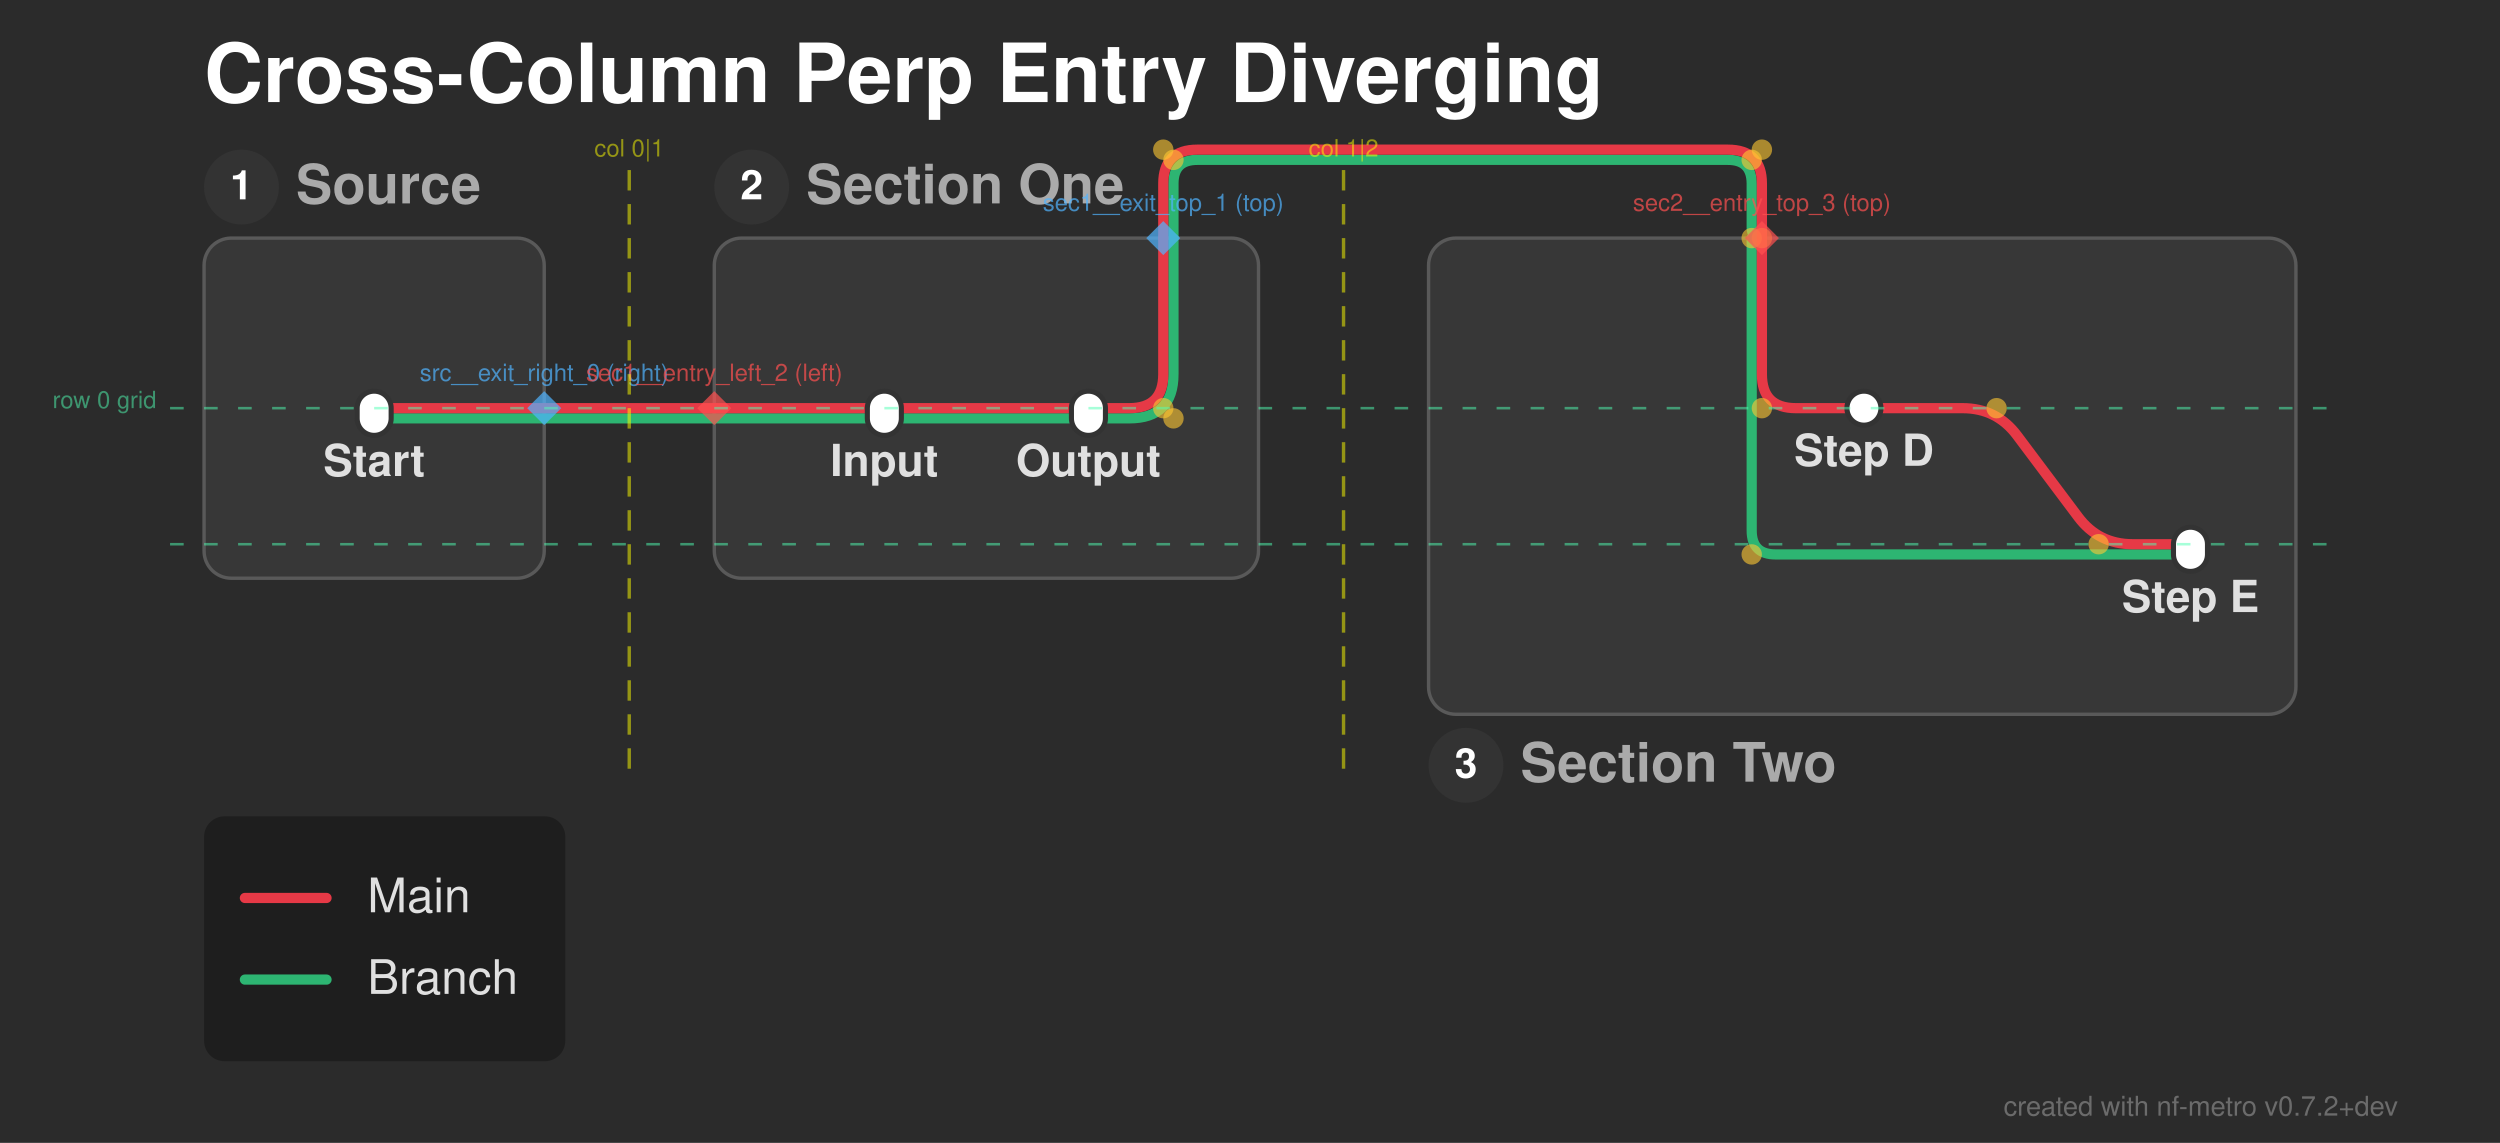
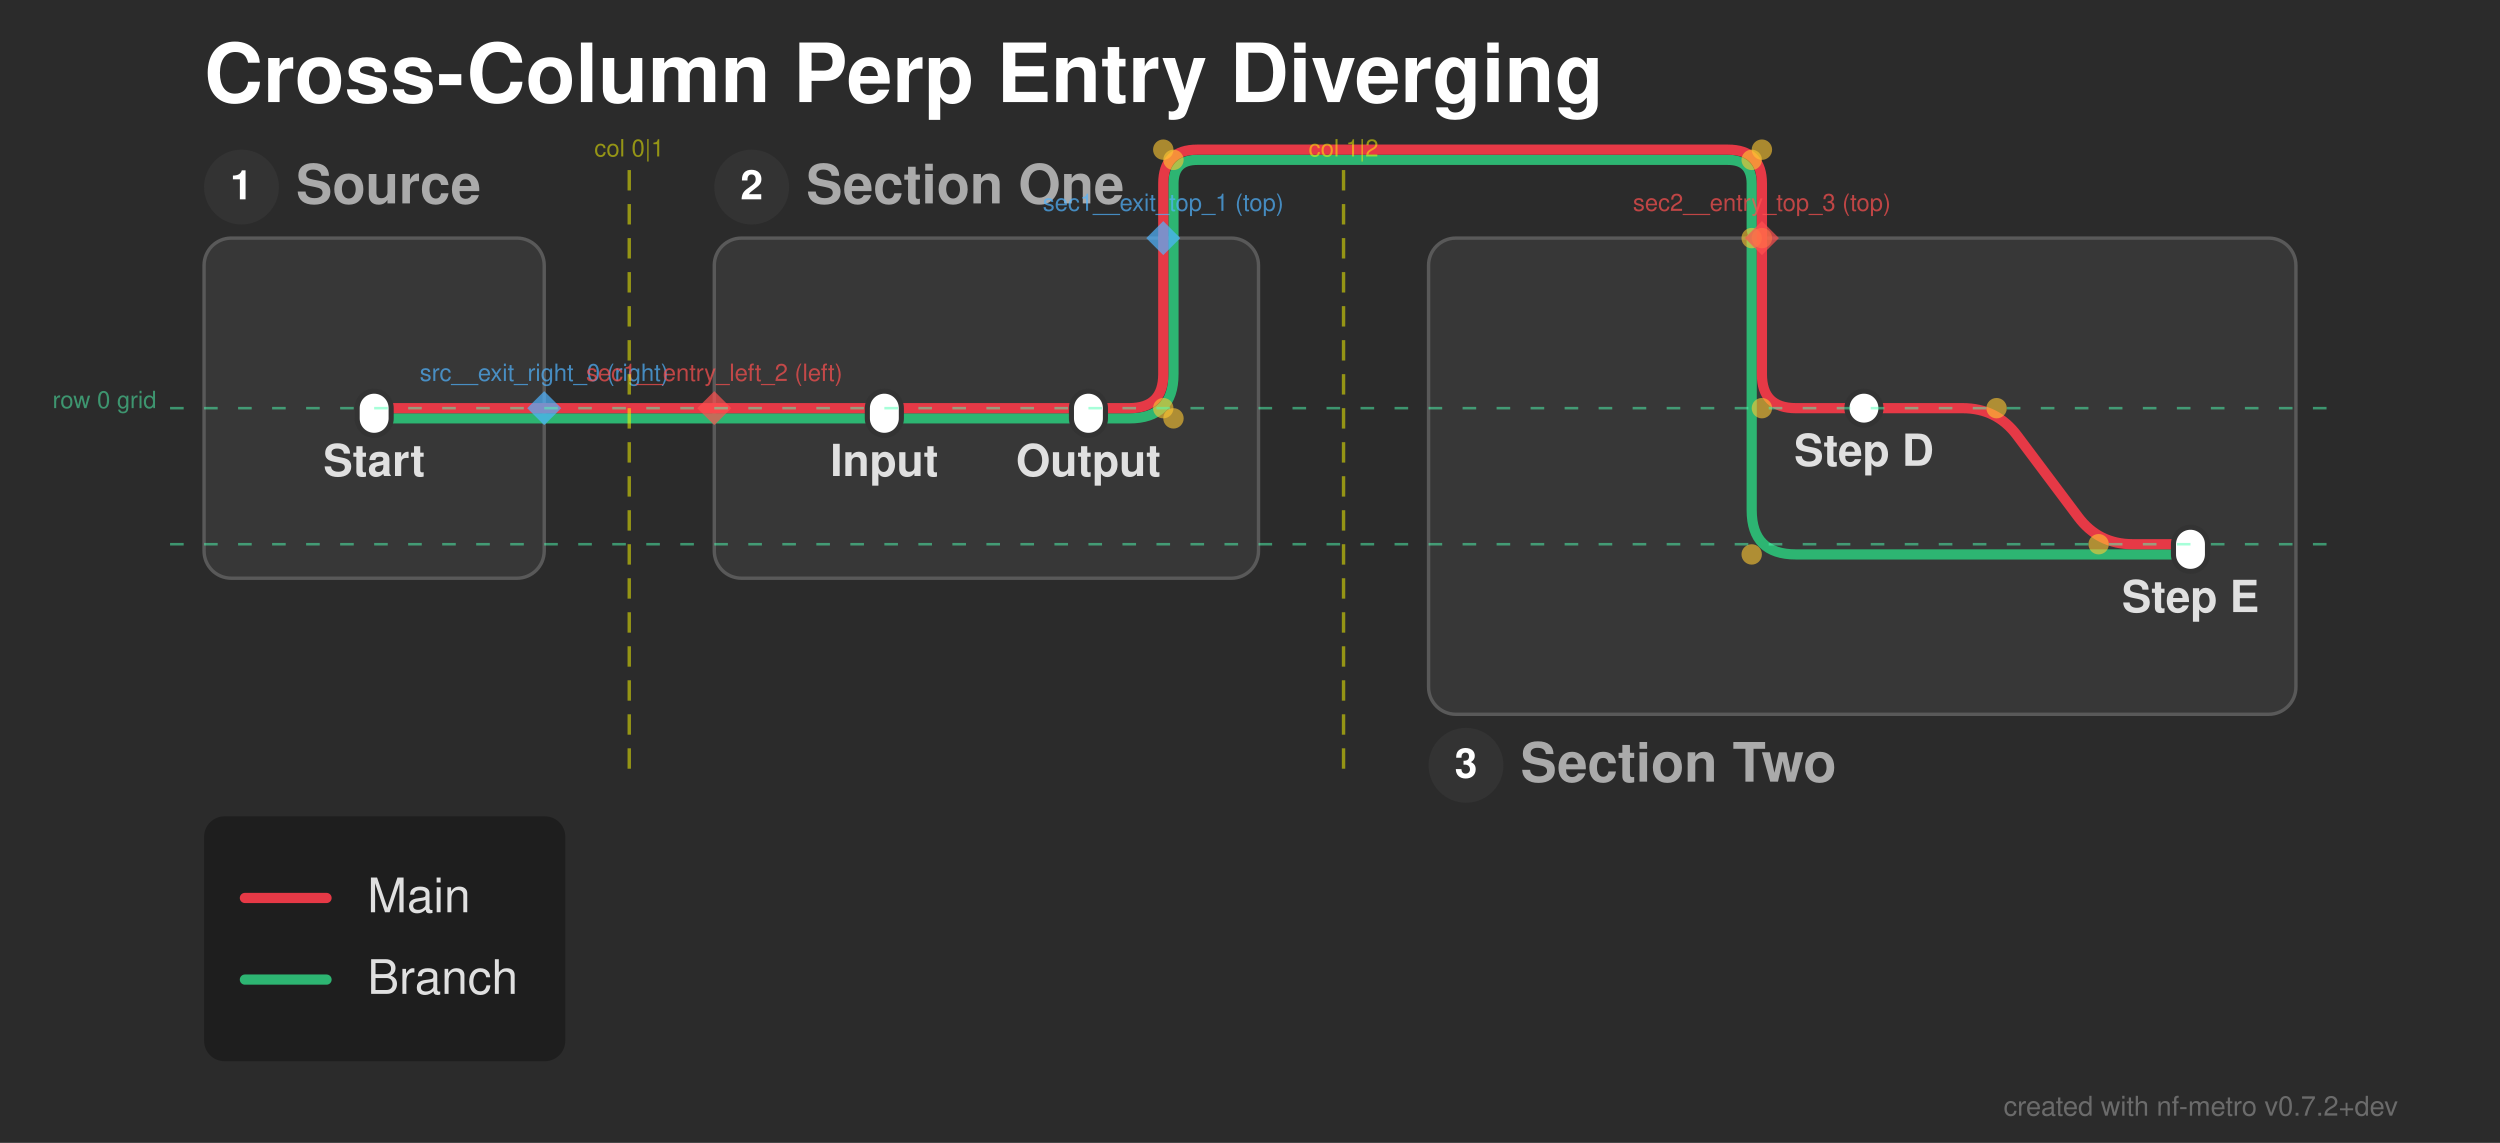
<svg xmlns="http://www.w3.org/2000/svg" width="735" height="336" viewBox="0 0 735 336">
  <defs>
</defs>
  <rect x="0" y="0" width="735" height="336" fill="#2b2b2b" />
  <text x="60.0" y="30.0" font-size="24.0" fill="#ffffff" font-family="'Helvetica Neue', Helvetica, Arial, sans-serif" font-weight="bold" class="nf-metro-title">Cross-Column Perp Entry Diverging</text>
  <rect x="60.0" y="70.0" width="100.0" height="100.0" rx="8" ry="8" fill="#373737" stroke="#595959" stroke-width="1.0" class="nf-metro-section-box" data-section-id="src" data-section-lines="branch,main" />
  <circle cx="71.0" cy="55.0" r="11" fill="#333333" class="nf-metro-section-num-circle" data-section-id="src" />
  <text x="71.0" y="55.0" font-size="12" fill="#ffffff" font-family="'Helvetica Neue', Helvetica, Arial, sans-serif" font-weight="bold" text-anchor="middle" dy="0.3em" data-section-id="src">1</text>
  <text x="87.0" y="55.0" font-size="16.0" fill="#aaaaaa" font-family="'Helvetica Neue', Helvetica, Arial, sans-serif" font-weight="bold" dy="0.3em" class="nf-metro-section-label" data-section-id="src">Source</text>
  <rect x="210.0" y="70.0" width="160.0" height="100.0" rx="8" ry="8" fill="#373737" stroke="#595959" stroke-width="1.0" class="nf-metro-section-box" data-section-id="sec1" data-section-lines="branch,main" />
  <circle cx="221.0" cy="55.0" r="11" fill="#333333" class="nf-metro-section-num-circle" data-section-id="sec1" />
  <text x="221.0" y="55.0" font-size="12" fill="#ffffff" font-family="'Helvetica Neue', Helvetica, Arial, sans-serif" font-weight="bold" text-anchor="middle" dy="0.3em" data-section-id="sec1">2</text>
  <text x="237.0" y="55.0" font-size="16.0" fill="#aaaaaa" font-family="'Helvetica Neue', Helvetica, Arial, sans-serif" font-weight="bold" dy="0.3em" class="nf-metro-section-label" data-section-id="sec1">Section One</text>
  <rect x="420.0" y="70.0" width="255.0" height="140.0" rx="8" ry="8" fill="#373737" stroke="#595959" stroke-width="1.0" class="nf-metro-section-box" data-section-id="sec2" data-section-lines="branch,main" />
  <circle cx="431.0" cy="225.0" r="11" fill="#333333" class="nf-metro-section-num-circle" data-section-id="sec2" />
  <text x="431.0" y="225.0" font-size="12" fill="#ffffff" font-family="'Helvetica Neue', Helvetica, Arial, sans-serif" font-weight="bold" text-anchor="middle" dy="0.3em" data-section-id="sec2">3</text>
  <text x="447.0" y="225.0" font-size="16.0" fill="#aaaaaa" font-family="'Helvetica Neue', Helvetica, Arial, sans-serif" font-weight="bold" dy="0.3em" class="nf-metro-section-label" data-section-id="sec2">Section Two</text>
  <path d="M260.0,123.0 L320.0,123.0" stroke="#2db572" stroke-width="3.0" stroke-linecap="round" class="metro-line-branch" data-line-id="branch" />
  <path d="M110.0,123.0 L160.0,123.0" stroke="#2db572" stroke-width="3.0" stroke-linecap="round" class="metro-line-branch" data-line-id="branch" />
  <path d="M210.0,123.0 L260.0,123.0" stroke="#2db572" stroke-width="3.0" stroke-linecap="round" class="metro-line-branch" data-line-id="branch" />
  <path d="M320.0,123.0 L332.0,123.0 Q345.0,123.0,345.0,110.0 L345.0,70.0" stroke="#2db572" stroke-width="3.0" fill="none" stroke-linecap="round" stroke-linejoin="round" class="metro-line-branch" data-line-id="branch" />
-   <path d="M515.0,70.0 L515.0,156.0 Q515.0,163.0,522.0,163.0 L644.0,163.0" stroke="#2db572" stroke-width="3.0" fill="none" stroke-linecap="round" stroke-linejoin="round" class="metro-line-branch" data-line-id="branch" />
+   <path d="M515.0,70.0 L515.0,150.0 Q515.0,163.0,528.0,163.0 L644.0,163.0" stroke="#2db572" stroke-width="3.0" fill="none" stroke-linecap="round" stroke-linejoin="round" class="metro-line-branch" data-line-id="branch" />
  <path d="M160.0,123.0 L210.0,123.0" stroke="#2db572" stroke-width="3.0" stroke-linecap="round" class="metro-line-branch" data-line-id="branch" />
  <path d="M345.0,70.0 L345.0,54.0 Q345.0,47.0,352.0,47.0 L508.0,47.0 Q515.0,47.0,515.0,54.0 L515.0,67.0 Q515.0,70.0,518.0,70.0 L518.0,70.0" stroke="#2db572" stroke-width="3.0" fill="none" stroke-linecap="round" stroke-linejoin="round" class="metro-line-branch" data-line-id="branch" />
  <path d="M260.0,120.0 L320.0,120.0" stroke="#e63946" stroke-width="3.0" stroke-linecap="round" class="metro-line-main" data-line-id="main" />
  <path d="M548.0,120.0 L577.0,120.0 Q587.0,120.0,593.0,128.0 L611.0,152.0 Q617.0,160.0,627.0,160.0 L644.0,160.0" stroke="#e63946" stroke-width="3.0" fill="none" stroke-linecap="round" stroke-linejoin="round" class="metro-line-main" data-line-id="main" />
  <path d="M110.0,120.0 L160.0,120.0" stroke="#e63946" stroke-width="3.0" stroke-linecap="round" class="metro-line-main" data-line-id="main" />
  <path d="M210.0,120.0 L260.0,120.0" stroke="#e63946" stroke-width="3.0" stroke-linecap="round" class="metro-line-main" data-line-id="main" />
  <path d="M320.0,120.0 L332.0,120.0 Q342.0,120.0,342.0,110.0 L342.0,70.0" stroke="#e63946" stroke-width="3.0" fill="none" stroke-linecap="round" stroke-linejoin="round" class="metro-line-main" data-line-id="main" />
  <path d="M518.0,70.0 L518.0,110.0 Q518.0,120.0,528.0,120.0 L548.0,120.0" stroke="#e63946" stroke-width="3.0" fill="none" stroke-linecap="round" stroke-linejoin="round" class="metro-line-main" data-line-id="main" />
  <path d="M160.0,120.0 L210.0,120.0" stroke="#e63946" stroke-width="3.0" stroke-linecap="round" class="metro-line-main" data-line-id="main" />
  <path d="M342.0,70.0 L342.0,54.0 Q342.0,44.0,352.0,44.0 L508.0,44.0 Q518.0,44.0,518.0,54.0 L518.0,70.0 L518.0,70.0" stroke="#e63946" stroke-width="3.0" fill="none" stroke-linecap="round" stroke-linejoin="round" class="metro-line-main" data-line-id="main" />
  <rect x="105.0" y="115.0" width="10.0" height="13.0" rx="5.0" ry="5.0" fill="#ffffff" stroke="#333333" stroke-width="1.5" class="nf-metro-station" data-station-id="s1" data-station-lines="branch,main" data-station-label="Start" data-section-id="src" data-section-name="Source" />
  <rect x="255.0" y="115.0" width="10.0" height="13.0" rx="5.0" ry="5.0" fill="#ffffff" stroke="#333333" stroke-width="1.5" class="nf-metro-station" data-station-id="a" data-station-lines="branch,main" data-station-label="Input" data-section-id="sec1" data-section-name="Section One" />
  <rect x="315.0" y="115.0" width="10.0" height="13.0" rx="5.0" ry="5.0" fill="#ffffff" stroke="#333333" stroke-width="1.5" class="nf-metro-station" data-station-id="b" data-station-lines="branch,main" data-station-label="Output" data-section-id="sec1" data-section-name="Section One" />
  <rect x="543.0" y="115.0" width="10.0" height="10.0" rx="5.0" ry="5.0" fill="#ffffff" stroke="#333333" stroke-width="1.5" class="nf-metro-station" data-station-id="d" data-station-lines="main" data-station-label="Step D" data-section-id="sec2" data-section-name="Section Two" />
  <rect x="639.0" y="155.0" width="10.0" height="13.0" rx="5.0" ry="5.0" fill="#ffffff" stroke="#333333" stroke-width="1.5" class="nf-metro-station" data-station-id="e" data-station-lines="branch,main" data-station-label="Step E" data-section-id="sec2" data-section-name="Section Two" />
  <text x="260.0" y="134.0" font-size="13.0" fill="#e0e0e0" font-family="'Helvetica Neue', Helvetica, Arial, sans-serif" font-weight="bold" text-anchor="middle" dominant-baseline="hanging" data-station-id="a" class="nf-metro-station-label">Input</text>
  <text x="548.0" y="131.0" font-size="13.0" fill="#e0e0e0" font-family="'Helvetica Neue', Helvetica, Arial, sans-serif" font-weight="bold" text-anchor="middle" dominant-baseline="hanging" data-station-id="d" class="nf-metro-station-label">Step D</text>
  <text x="110.0" y="134.0" font-size="13.0" fill="#e0e0e0" font-family="'Helvetica Neue', Helvetica, Arial, sans-serif" font-weight="bold" text-anchor="middle" dominant-baseline="hanging" data-station-id="s1" class="nf-metro-station-label">Start</text>
  <text x="320.0" y="134.0" font-size="13.0" fill="#e0e0e0" font-family="'Helvetica Neue', Helvetica, Arial, sans-serif" font-weight="bold" text-anchor="middle" dominant-baseline="hanging" data-station-id="b" class="nf-metro-station-label">Output</text>
  <text x="644.0" y="174.0" font-size="13.0" fill="#e0e0e0" font-family="'Helvetica Neue', Helvetica, Arial, sans-serif" font-weight="bold" text-anchor="middle" dominant-baseline="hanging" data-station-id="e" class="nf-metro-station-label">Step E</text>
  <circle cx="587.0" cy="120.0" r="3.0" fill="rgba(255, 200, 50, 0.6)" />
  <circle cx="617.0" cy="160.0" r="3.0" fill="rgba(255, 200, 50, 0.6)" />
  <circle cx="342.0" cy="120.0" r="3.0" fill="rgba(255, 200, 50, 0.6)" />
  <circle cx="518.0" cy="120.0" r="3.0" fill="rgba(255, 200, 50, 0.6)" />
  <circle cx="345.0" cy="123.0" r="3.0" fill="rgba(255, 200, 50, 0.6)" />
  <circle cx="515.0" cy="163.0" r="3.0" fill="rgba(255, 200, 50, 0.6)" />
  <circle cx="342.0" cy="44.0" r="3.0" fill="rgba(255, 200, 50, 0.6)" />
  <circle cx="518.0" cy="44.0" r="3.0" fill="rgba(255, 200, 50, 0.6)" />
  <circle cx="518.0" cy="70.0" r="3.0" fill="rgba(255, 200, 50, 0.6)" />
  <circle cx="345.0" cy="47.0" r="3.0" fill="rgba(255, 200, 50, 0.6)" />
  <circle cx="515.0" cy="47.0" r="3.0" fill="rgba(255, 200, 50, 0.6)" />
  <circle cx="515.0" cy="70.0" r="3.0" fill="rgba(255, 200, 50, 0.6)" />
  <path d="M160.0,115.0 L165.0,120.0 L160.0,125.0 L155.0,120.0 Z" fill="rgba(80, 180, 255, 0.7)" stroke="none" />
  <text x="160.0" y="112.0" font-size="7" fill="rgba(80, 180, 255, 0.7)" font-family="'Helvetica Neue', Helvetica, Arial, sans-serif" text-anchor="middle" dominant-baseline="auto">src__exit_right_0 (right)</text>
  <path d="M342.0,65.0 L347.0,70.0 L342.0,75.0 L337.0,70.0 Z" fill="rgba(80, 180, 255, 0.7)" stroke="none" />
  <text x="342.0" y="62.0" font-size="7" fill="rgba(80, 180, 255, 0.7)" font-family="'Helvetica Neue', Helvetica, Arial, sans-serif" text-anchor="middle" dominant-baseline="auto">sec1__exit_top_1 (top)</text>
  <path d="M210.0,115.0 L215.0,120.0 L210.0,125.0 L205.0,120.0 Z" fill="rgba(255, 80, 80, 0.7)" stroke="none" />
  <text x="210.0" y="112.0" font-size="7" fill="rgba(255, 80, 80, 0.7)" font-family="'Helvetica Neue', Helvetica, Arial, sans-serif" text-anchor="middle" dominant-baseline="auto">sec1__entry_left_2 (left)</text>
  <path d="M518.0,65.0 L523.0,70.0 L518.0,75.0 L513.0,70.0 Z" fill="rgba(255, 80, 80, 0.7)" stroke="none" />
  <text x="518.0" y="62.0" font-size="7" fill="rgba(255, 80, 80, 0.7)" font-family="'Helvetica Neue', Helvetica, Arial, sans-serif" text-anchor="middle" dominant-baseline="auto">sec2__entry_top_3 (top)</text>
  <path d="M185.0,50.0 L185.0,230.0" stroke="rgba(255, 255, 0, 0.5)" stroke-width="1" stroke-dasharray="6,4" />
  <text x="185.0" y="46.0" font-size="7" fill="rgba(255, 255, 0, 0.5)" font-family="'Helvetica Neue', Helvetica, Arial, sans-serif" text-anchor="middle">col 0|1</text>
  <path d="M395.0,50.0 L395.0,230.0" stroke="rgba(255, 255, 0, 0.5)" stroke-width="1" stroke-dasharray="6,4" />
  <text x="395.0" y="46.0" font-size="7" fill="rgba(255, 255, 0, 0.5)" font-family="'Helvetica Neue', Helvetica, Arial, sans-serif" text-anchor="middle">col 1|2</text>
  <path d="M50.0,120.0 L685.0,120.0" stroke="rgba(80, 255, 180, 0.5)" stroke-width="0.75" stroke-dasharray="4,6" />
  <text x="46.0" y="120.0" font-size="7" fill="rgba(80, 255, 180, 0.5)" font-family="'Helvetica Neue', Helvetica, Arial, sans-serif" text-anchor="end">row 0 grid</text>
  <path d="M50.0,160.0 L685.0,160.0" stroke="rgba(80, 255, 180, 0.5)" stroke-width="0.75" stroke-dasharray="4,6" />
  <rect x="60.0" y="240.0" width="106.2" height="72.0" rx="6" ry="6" fill="rgba(0, 0, 0, 0.3)" />
  <path d="M72.0,264.0 L96.0,264.0" stroke="#e63946" stroke-width="3.0" stroke-linecap="round" />
  <text x="108.0" y="264.0" font-size="14.0" fill="#e0e0e0" font-family="'Helvetica Neue', Helvetica, Arial, sans-serif" dy="0.3em">Main</text>
  <path d="M72.0,288.0 L96.0,288.0" stroke="#2db572" stroke-width="3.0" stroke-linecap="round" />
  <text x="108.0" y="288.0" font-size="14.0" fill="#e0e0e0" font-family="'Helvetica Neue', Helvetica, Arial, sans-serif" dy="0.3em">Branch</text>
  <text x="705.0" y="328.0" font-size="8" fill="rgba(150, 150, 150, 0.6)" font-family="'Helvetica Neue', Helvetica, Arial, sans-serif" text-anchor="end">created with nf-metro v0.7.2+dev</text>
</svg>
